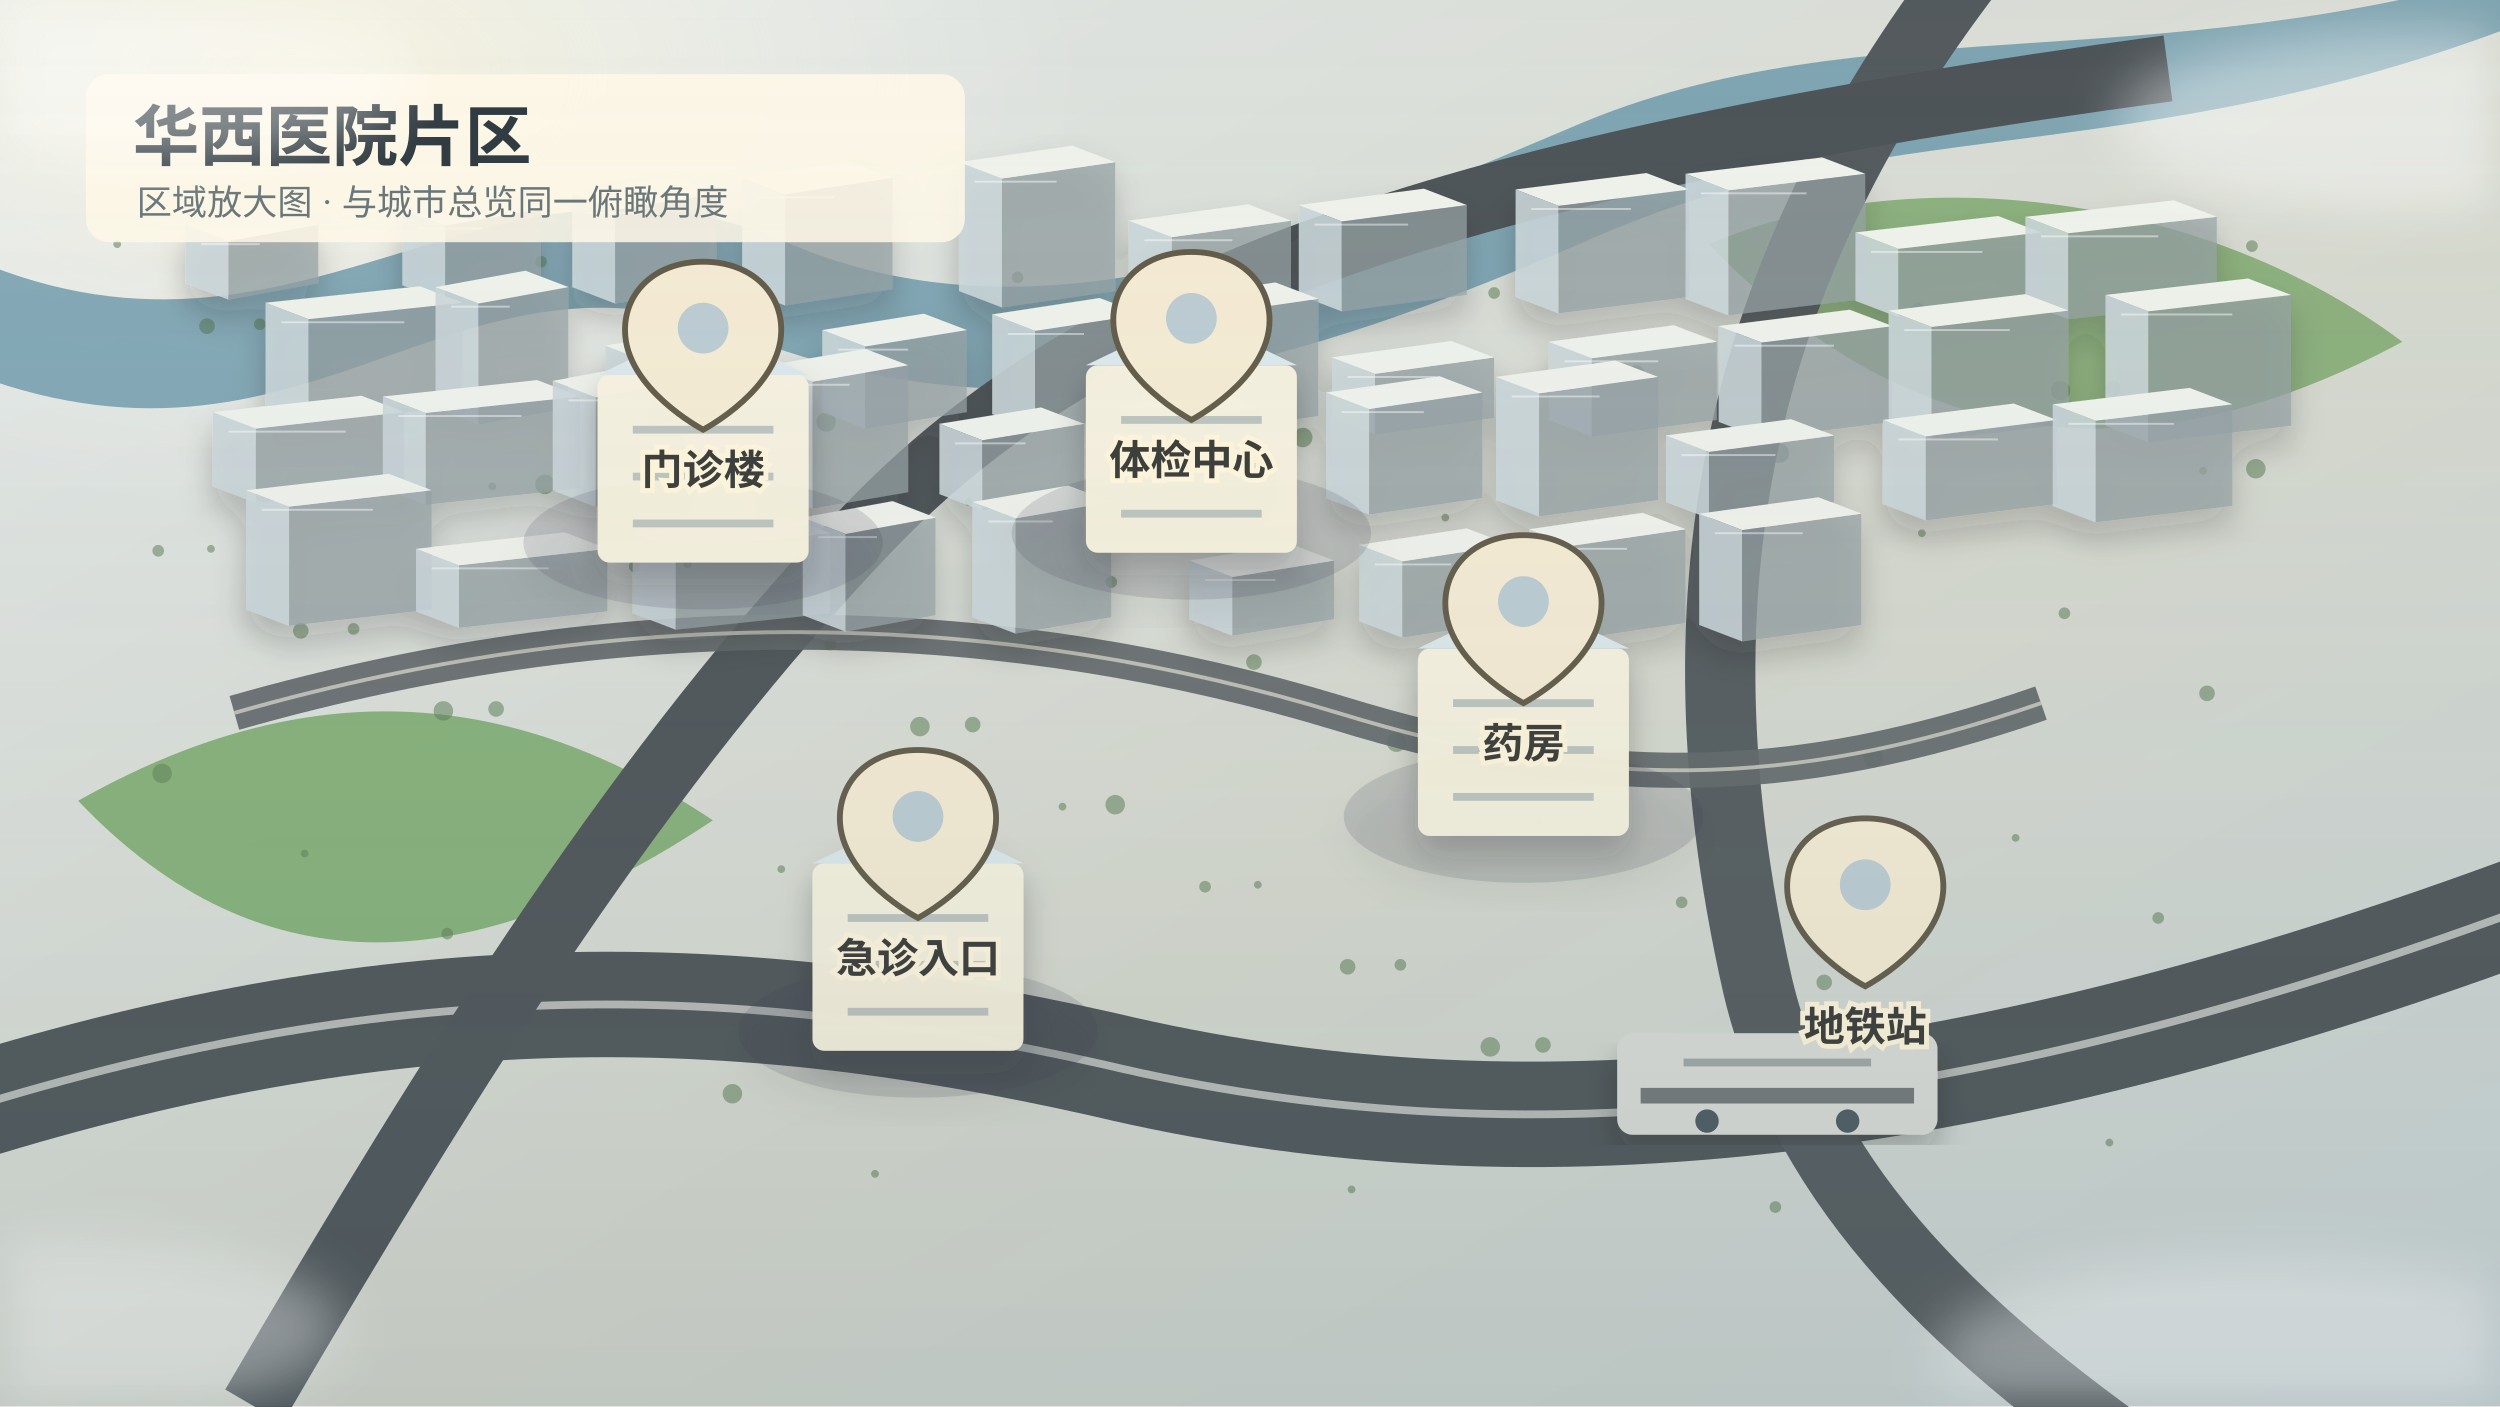
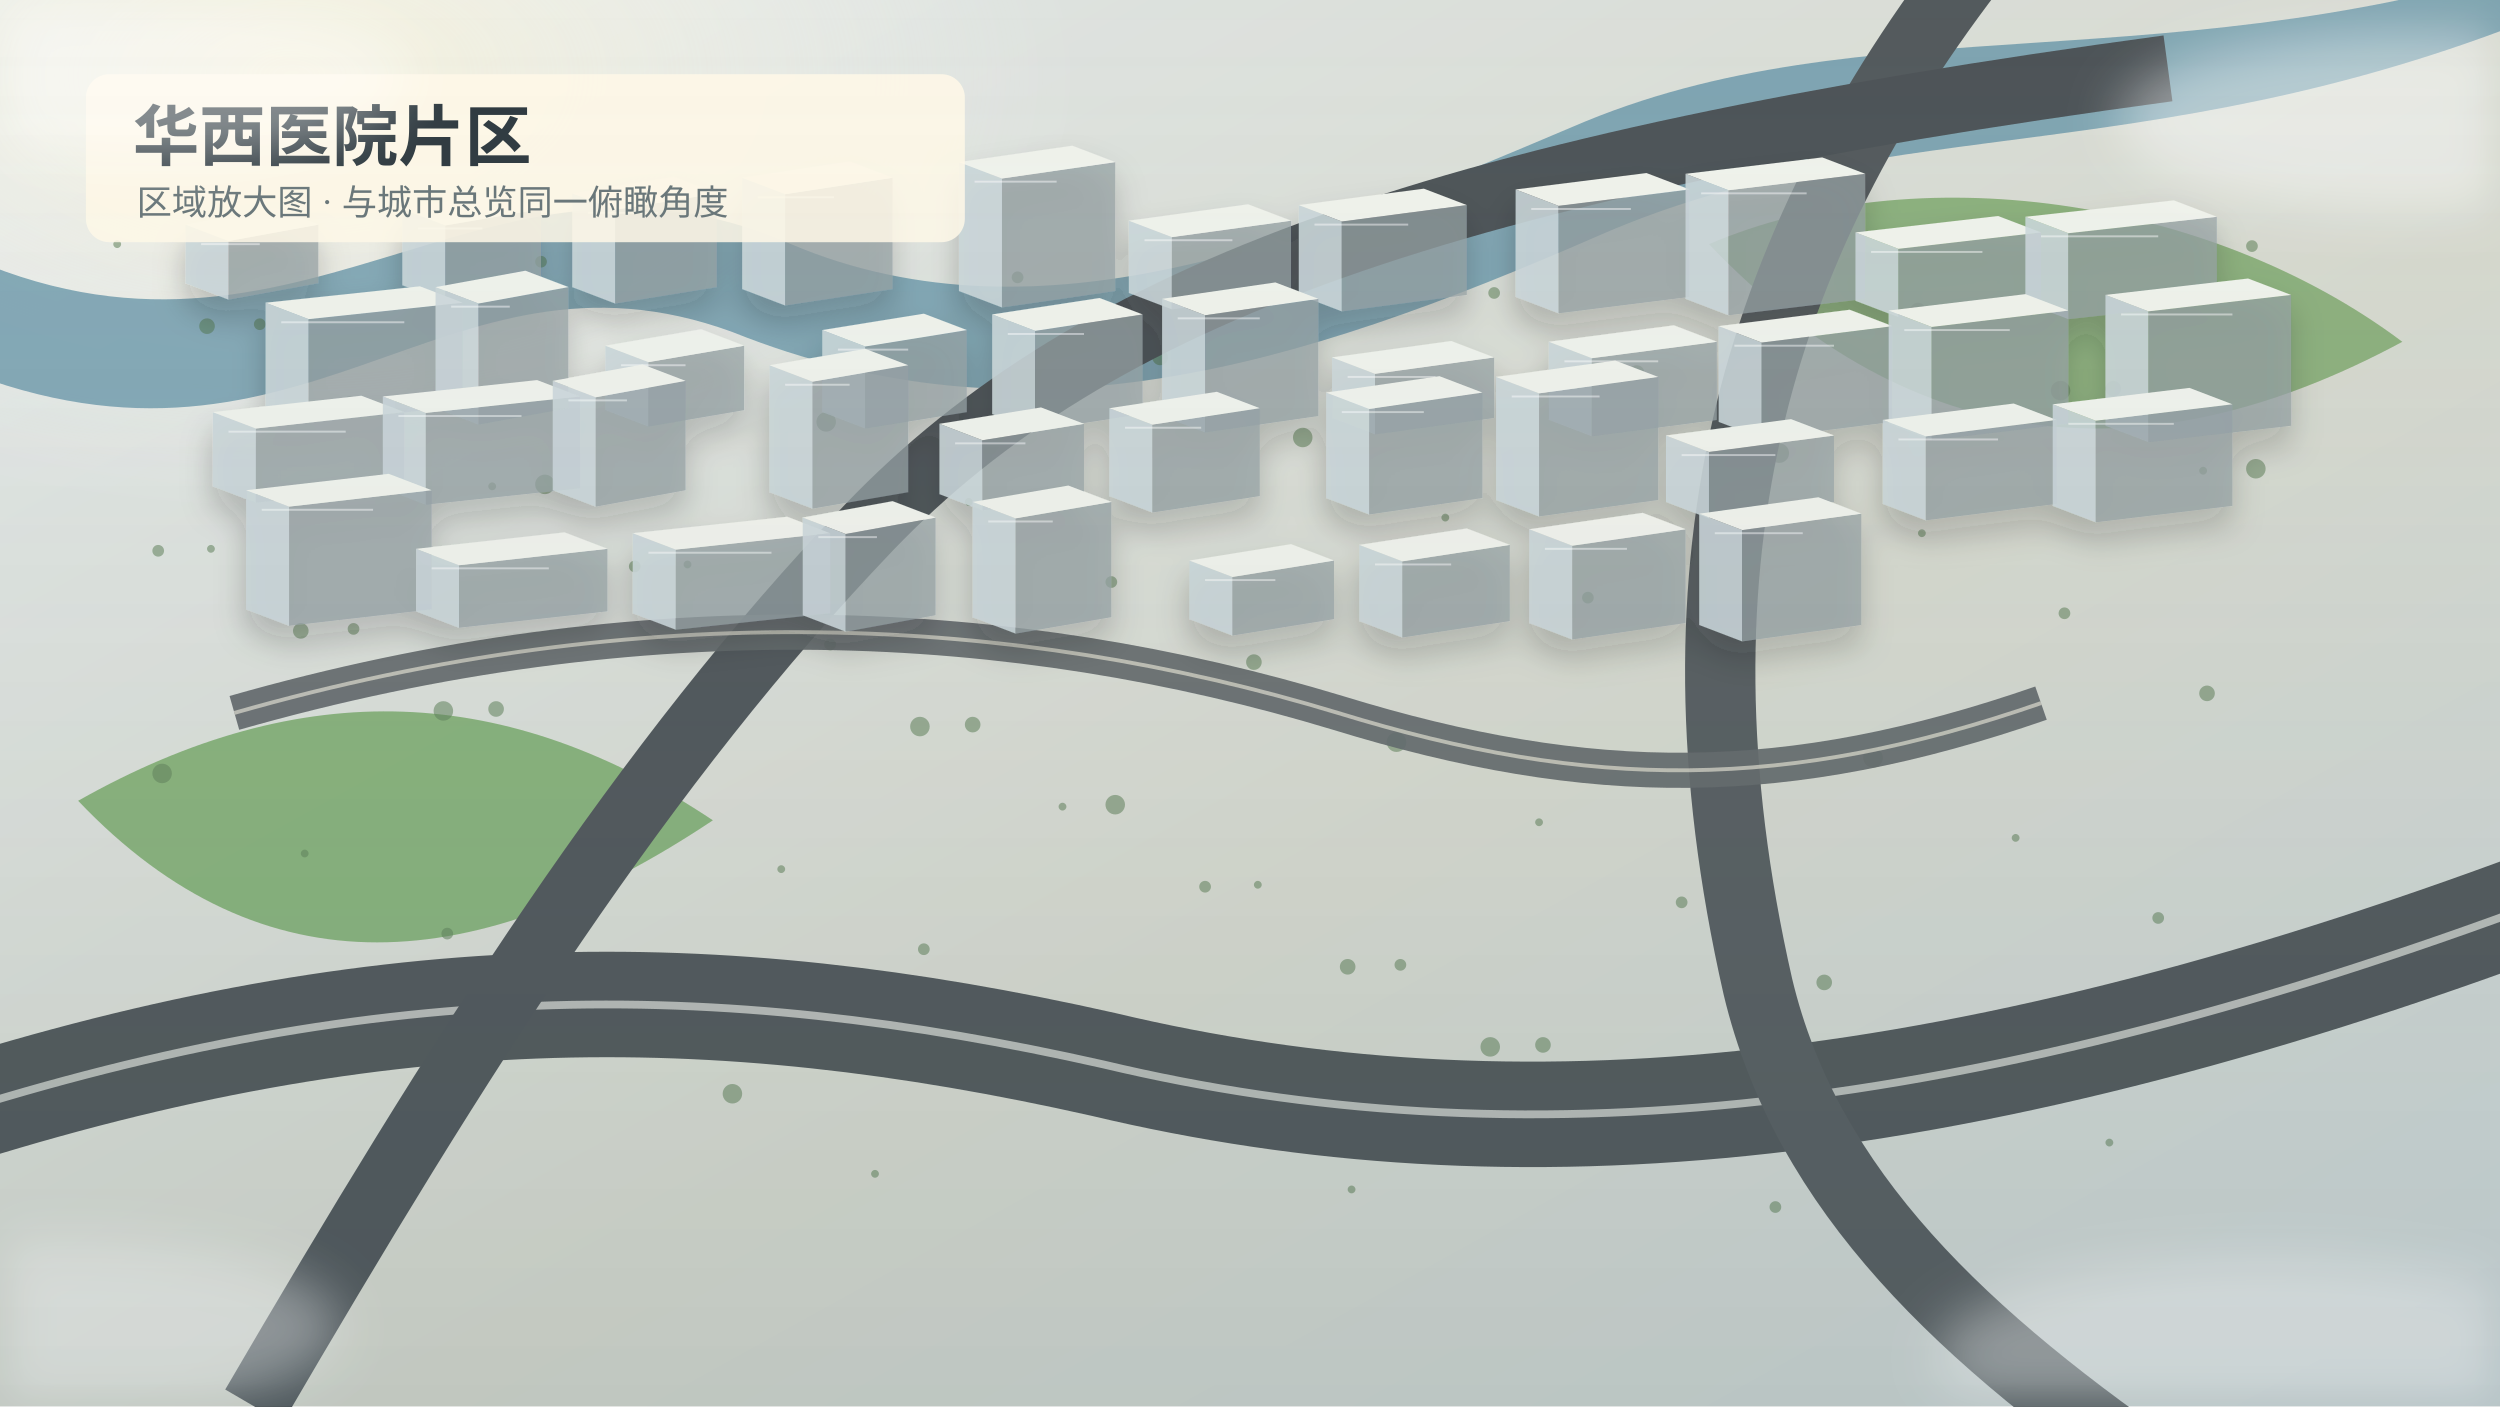
<svg xmlns="http://www.w3.org/2000/svg" width="1280" height="720" viewBox="0 0 1280 720">
  <defs>
    <linearGradient id="ground" x1="0" y1="0" x2="1" y2="1">
      <stop stop-color="#e1e7e7" />
      <stop offset=".58" stop-color="#d3d6cb" />
      <stop offset="1" stop-color="#c7d2d4" />
    </linearGradient>
    <filter id="softShadow">
      <feDropShadow dx="0" dy="10" stdDeviation="8" flood-color="#1a2327" flood-opacity=".28" />
    </filter>
    <filter id="blur">
      <feGaussianBlur stdDeviation="13" />
    </filter>
    <radialGradient id="sun" cx="12%" cy="5%" r="75%">
      <stop stop-color="#fff6d6" stop-opacity=".68" />
      <stop offset=".42" stop-color="#fff" stop-opacity="0" />
    </radialGradient>
    <linearGradient id="v" x1="0" y1="0" x2="0" y2="1">
      <stop stop-color="#ffffff" stop-opacity=".04" />
      <stop offset="1" stop-color="#70848b" stop-opacity=".18" />
    </linearGradient>
  </defs>
  <rect width="1280" height="720" fill="url(#ground)" />
  <rect width="1280" height="720" fill="url(#sun)" />
  <path d="M-30 125 C150 215 245 55 405 125 C535 180 675 120 805 65 C955 0 1115 45 1320 -25 L1320 0 C1110 90 970 55 820 120 C660 190 525 230 375 170 C225 115 155 265 -30 185Z" fill="#5f8fa3" opacity=".78" />
  <g opacity=".88">
    <path d="M40 410 C155 345 260 350 365 420 C245 500 135 510 40 410Z" fill="#75a766" />
    <path d="M875 125 C980 80 1130 100 1230 175 C1100 245 980 235 875 125Z" fill="#7ca56b" />
    <circle cx="60" cy="125" r="2" fill="#436b3c" opacity=".55" />
    <circle cx="133" cy="166" r="3" fill="#436b3c" opacity=".55" />
    <circle cx="206" cy="207" r="4" fill="#436b3c" opacity=".55" />
    <circle cx="279" cy="248" r="5" fill="#436b3c" opacity=".55" />
    <circle cx="352" cy="289" r="2" fill="#436b3c" opacity=".55" />
    <circle cx="425" cy="330" r="3" fill="#436b3c" opacity=".55" />
    <circle cx="498" cy="371" r="4" fill="#436b3c" opacity=".55" />
    <circle cx="571" cy="412" r="5" fill="#436b3c" opacity=".55" />
    <circle cx="644" cy="453" r="2" fill="#436b3c" opacity=".55" />
    <circle cx="717" cy="494" r="3" fill="#436b3c" opacity=".55" />
    <circle cx="790" cy="535" r="4" fill="#436b3c" opacity=".55" />
    <circle cx="863" cy="576" r="5" fill="#436b3c" opacity=".55" />
    <circle cx="936" cy="617" r="2" fill="#436b3c" opacity=".55" />
    <circle cx="1009" cy="158" r="3" fill="#436b3c" opacity=".55" />
    <circle cx="1082" cy="199" r="4" fill="#436b3c" opacity=".55" />
    <circle cx="1155" cy="240" r="5" fill="#436b3c" opacity=".55" />
    <circle cx="108" cy="281" r="2" fill="#436b3c" opacity=".55" />
    <circle cx="181" cy="322" r="3" fill="#436b3c" opacity=".55" />
    <circle cx="254" cy="363" r="4" fill="#436b3c" opacity=".55" />
    <circle cx="327" cy="404" r="5" fill="#436b3c" opacity=".55" />
    <circle cx="400" cy="445" r="2" fill="#436b3c" opacity=".55" />
    <circle cx="473" cy="486" r="3" fill="#436b3c" opacity=".55" />
    <circle cx="546" cy="527" r="4" fill="#436b3c" opacity=".55" />
    <circle cx="619" cy="568" r="5" fill="#436b3c" opacity=".55" />
    <circle cx="692" cy="609" r="2" fill="#436b3c" opacity=".55" />
    <circle cx="765" cy="150" r="3" fill="#436b3c" opacity=".55" />
    <circle cx="838" cy="191" r="4" fill="#436b3c" opacity=".55" />
    <circle cx="911" cy="232" r="5" fill="#436b3c" opacity=".55" />
    <circle cx="984" cy="273" r="2" fill="#436b3c" opacity=".55" />
    <circle cx="1057" cy="314" r="3" fill="#436b3c" opacity=".55" />
    <circle cx="1130" cy="355" r="4" fill="#436b3c" opacity=".55" />
    <circle cx="83" cy="396" r="5" fill="#436b3c" opacity=".55" />
    <circle cx="156" cy="437" r="2" fill="#436b3c" opacity=".55" />
    <circle cx="229" cy="478" r="3" fill="#436b3c" opacity=".55" />
    <circle cx="302" cy="519" r="4" fill="#436b3c" opacity=".55" />
    <circle cx="375" cy="560" r="5" fill="#436b3c" opacity=".55" />
    <circle cx="448" cy="601" r="2" fill="#436b3c" opacity=".55" />
    <circle cx="521" cy="142" r="3" fill="#436b3c" opacity=".55" />
    <circle cx="594" cy="183" r="4" fill="#436b3c" opacity=".55" />
    <circle cx="667" cy="224" r="5" fill="#436b3c" opacity=".55" />
    <circle cx="740" cy="265" r="2" fill="#436b3c" opacity=".55" />
    <circle cx="813" cy="306" r="3" fill="#436b3c" opacity=".55" />
    <circle cx="886" cy="347" r="4" fill="#436b3c" opacity=".55" />
    <circle cx="959" cy="388" r="5" fill="#436b3c" opacity=".55" />
    <circle cx="1032" cy="429" r="2" fill="#436b3c" opacity=".55" />
    <circle cx="1105" cy="470" r="3" fill="#436b3c" opacity=".55" />
    <circle cx="1178" cy="511" r="4" fill="#436b3c" opacity=".55" />
    <circle cx="131" cy="552" r="5" fill="#436b3c" opacity=".55" />
    <circle cx="204" cy="593" r="2" fill="#436b3c" opacity=".55" />
    <circle cx="277" cy="134" r="3" fill="#436b3c" opacity=".55" />
    <circle cx="350" cy="175" r="4" fill="#436b3c" opacity=".55" />
    <circle cx="423" cy="216" r="5" fill="#436b3c" opacity=".55" />
    <circle cx="496" cy="257" r="2" fill="#436b3c" opacity=".55" />
    <circle cx="569" cy="298" r="3" fill="#436b3c" opacity=".55" />
    <circle cx="642" cy="339" r="4" fill="#436b3c" opacity=".55" />
    <circle cx="715" cy="380" r="5" fill="#436b3c" opacity=".55" />
    <circle cx="788" cy="421" r="2" fill="#436b3c" opacity=".55" />
    <circle cx="861" cy="462" r="3" fill="#436b3c" opacity=".55" />
    <circle cx="934" cy="503" r="4" fill="#436b3c" opacity=".55" />
    <circle cx="1007" cy="544" r="5" fill="#436b3c" opacity=".55" />
    <circle cx="1080" cy="585" r="2" fill="#436b3c" opacity=".55" />
    <circle cx="1153" cy="126" r="3" fill="#436b3c" opacity=".55" />
    <circle cx="106" cy="167" r="4" fill="#436b3c" opacity=".55" />
    <circle cx="179" cy="208" r="5" fill="#436b3c" opacity=".55" />
    <circle cx="252" cy="249" r="2" fill="#436b3c" opacity=".55" />
    <circle cx="325" cy="290" r="3" fill="#436b3c" opacity=".55" />
    <circle cx="398" cy="331" r="4" fill="#436b3c" opacity=".55" />
    <circle cx="471" cy="372" r="5" fill="#436b3c" opacity=".55" />
    <circle cx="544" cy="413" r="2" fill="#436b3c" opacity=".55" />
    <circle cx="617" cy="454" r="3" fill="#436b3c" opacity=".55" />
    <circle cx="690" cy="495" r="4" fill="#436b3c" opacity=".55" />
    <circle cx="763" cy="536" r="5" fill="#436b3c" opacity=".55" />
    <circle cx="836" cy="577" r="2" fill="#436b3c" opacity=".55" />
    <circle cx="909" cy="618" r="3" fill="#436b3c" opacity=".55" />
    <circle cx="982" cy="159" r="4" fill="#436b3c" opacity=".55" />
    <circle cx="1055" cy="200" r="5" fill="#436b3c" opacity=".55" />
    <circle cx="1128" cy="241" r="2" fill="#436b3c" opacity=".55" />
    <circle cx="81" cy="282" r="3" fill="#436b3c" opacity=".55" />
    <circle cx="154" cy="323" r="4" fill="#436b3c" opacity=".55" />
    <circle cx="227" cy="364" r="5" fill="#436b3c" opacity=".55" />
  </g>
  <g class="roads">
    <path d="M-40 575 C190 500 365 500 565 545 C775 595 1005 575 1320 455" stroke="#464d50" stroke-width="54" fill="none" />
    <path d="M-40 575 C190 500 365 500 565 545 C775 595 1005 575 1320 455" stroke="#eef0e8" stroke-width="4" fill="none" opacity=".65" />
    <path d="M1020 -30 C900 120 850 285 900 505 C925 610 1005 685 1115 760" stroke="#4c5356" stroke-width="36" fill="none" />
    <path d="M130 720 C235 540 330 390 445 270 C560 150 740 85 1110 35" stroke="#454c50" stroke-width="34" fill="none" />
    <path d="M120 365 C330 305 520 315 685 365 C815 405 915 405 1045 360" stroke="#595f62" stroke-width="18" fill="none" opacity=".92" />
    <path d="M120 365 C330 305 520 315 685 365 C815 405 915 405 1045 360" stroke="#f5f1df" stroke-width="2" fill="none" opacity=".6" />
  </g>
  <g filter="url(#softShadow)">
    <g class="b">
      <polygon points="95,115 117,123.4 117,153.4 95,145" fill="#c7d4d7" opacity=".88" />
      <polygon points="117,123.4 163,115 163,145 117,153.4" fill="#8f9ba0" opacity=".72" />
      <polygon points="95,115 141,106.6 163,115 117,123.4" fill="#eef1ea" />
      <path d="M103 125h30" stroke="#fff" stroke-opacity=".45" />
    </g>
    <g class="b">
      <polygon points="206,107 228,115.4 228,154.4 206,146" fill="#c7d4d7" opacity=".88" />
      <polygon points="228,115.4 277,107 277,146 228,154.4" fill="#8f9ba0" opacity=".72" />
      <polygon points="206,107 255,98.6 277,107 228,115.4" fill="#eef1ea" />
      <path d="M214 117h33" stroke="#fff" stroke-opacity=".45" />
    </g>
    <g class="b">
      <polygon points="293,99 315,107.4 315,155.4 293,147" fill="#c7d4d7" opacity=".88" />
      <polygon points="315,107.4 367,99 367,147 315,155.4" fill="#8f9ba0" opacity=".72" />
      <polygon points="293,99 345,90.6 367,99 315,107.4" fill="#eef1ea" />
      <path d="M301 109h36" stroke="#fff" stroke-opacity=".45" />
    </g>
    <g class="b">
      <polygon points="380,91 402,99.4 402,156.4 380,148" fill="#c7d4d7" opacity=".88" />
      <polygon points="402,99.4 457,91 457,148 402,156.4" fill="#8f9ba0" opacity=".72" />
      <polygon points="380,91 435,82.6 457,91 402,99.4" fill="#eef1ea" />
      <path d="M388 101h39" stroke="#fff" stroke-opacity=".45" />
    </g>
    <g class="b">
      <polygon points="491,83 513,91.4 513,157.4 491,149" fill="#c7d4d7" opacity=".88" />
      <polygon points="513,91.4 571,83 571,149 513,157.4" fill="#8f9ba0" opacity=".72" />
      <polygon points="491,83 549,74.6 571,83 513,91.4" fill="#eef1ea" />
      <path d="M499 93h42" stroke="#fff" stroke-opacity=".45" />
    </g>
    <g class="b">
      <polygon points="578,113 600,121.4 600,158.4 578,150" fill="#c7d4d7" opacity=".88" />
      <polygon points="600,121.4 661,113 661,150 600,158.4" fill="#8f9ba0" opacity=".72" />
      <polygon points="578,113 639,104.6 661,113 600,121.4" fill="#eef1ea" />
      <path d="M586 123h45" stroke="#fff" stroke-opacity=".45" />
    </g>
    <g class="b">
      <polygon points="665,105 687,113.4 687,159.4 665,151" fill="#c7d4d7" opacity=".88" />
      <polygon points="687,113.4 751,105 751,151 687,159.4" fill="#8f9ba0" opacity=".72" />
      <polygon points="665,105 729,96.6 751,105 687,113.4" fill="#eef1ea" />
      <path d="M673 115h48" stroke="#fff" stroke-opacity=".45" />
    </g>
    <g class="b">
      <polygon points="776,97 798,105.4 798,160.4 776,152" fill="#c7d4d7" opacity=".88" />
      <polygon points="798,105.4 865,97 865,152 798,160.4" fill="#8f9ba0" opacity=".72" />
      <polygon points="776,97 843,88.6 865,97 798,105.4" fill="#eef1ea" />
      <path d="M784 107h51" stroke="#fff" stroke-opacity=".45" />
    </g>
    <g class="b">
      <polygon points="863,89 885,97.4 885,161.4 863,153" fill="#c7d4d7" opacity=".88" />
      <polygon points="885,97.4 955,89 955,153 885,161.4" fill="#8f9ba0" opacity=".72" />
      <polygon points="863,89 933,80.6 955,89 885,97.4" fill="#eef1ea" />
      <path d="M871 99h54" stroke="#fff" stroke-opacity=".45" />
    </g>
    <g class="b">
      <polygon points="950,119 972,127.4 972,162.4 950,154" fill="#c7d4d7" opacity=".88" />
      <polygon points="972,127.4 1045,119 1045,154 972,162.4" fill="#8f9ba0" opacity=".72" />
      <polygon points="950,119 1023,110.6 1045,119 972,127.4" fill="#eef1ea" />
      <path d="M958 129h57" stroke="#fff" stroke-opacity=".45" />
    </g>
    <g class="b">
      <polygon points="1037,111 1059,119.4 1059,163.4 1037,155" fill="#c7d4d7" opacity=".88" />
      <polygon points="1059,119.4 1135,111 1135,155 1059,163.4" fill="#8f9ba0" opacity=".72" />
      <polygon points="1037,111 1113,102.6 1135,111 1059,119.4" fill="#eef1ea" />
      <path d="M1045 121h60" stroke="#fff" stroke-opacity=".45" />
    </g>
    <g class="b">
      <polygon points="136,155 158,163.4 158,216.4 136,208" fill="#c7d4d7" opacity=".88" />
      <polygon points="158,163.4 237,155 237,208 158,216.4" fill="#8f9ba0" opacity=".72" />
      <polygon points="136,155 215,146.6 237,155 158,163.4" fill="#eef1ea" />
      <path d="M144 165h63" stroke="#fff" stroke-opacity=".45" />
    </g>
    <g class="b">
      <polygon points="223,147 245,155.4 245,217.4 223,209" fill="#c7d4d7" opacity=".88" />
      <polygon points="245,155.4 291,147 291,209 245,217.4" fill="#8f9ba0" opacity=".72" />
      <polygon points="223,147 269,138.6 291,147 245,155.4" fill="#eef1ea" />
      <path d="M231 157h30" stroke="#fff" stroke-opacity=".45" />
    </g>
    <g class="b">
      <polygon points="310,177 332,185.4 332,218.4 310,210" fill="#c7d4d7" opacity=".88" />
      <polygon points="332,185.4 381,177 381,210 332,218.4" fill="#8f9ba0" opacity=".72" />
      <polygon points="310,177 359,168.6 381,177 332,185.4" fill="#eef1ea" />
      <path d="M318 187h33" stroke="#fff" stroke-opacity=".45" />
    </g>
    <g class="b">
      <polygon points="421,169 443,177.4 443,219.4 421,211" fill="#c7d4d7" opacity=".88" />
      <polygon points="443,177.4 495,169 495,211 443,219.4" fill="#8f9ba0" opacity=".72" />
      <polygon points="421,169 473,160.6 495,169 443,177.4" fill="#eef1ea" />
      <path d="M429 179h36" stroke="#fff" stroke-opacity=".45" />
    </g>
    <g class="b">
      <polygon points="508,161 530,169.4 530,220.4 508,212" fill="#c7d4d7" opacity=".88" />
      <polygon points="530,169.4 585,161 585,212 530,220.4" fill="#8f9ba0" opacity=".72" />
      <polygon points="508,161 563,152.6 585,161 530,169.4" fill="#eef1ea" />
      <path d="M516 171h39" stroke="#fff" stroke-opacity=".45" />
    </g>
    <g class="b">
      <polygon points="595,153 617,161.4 617,221.4 595,213" fill="#c7d4d7" opacity=".88" />
      <polygon points="617,161.4 675,153 675,213 617,221.4" fill="#8f9ba0" opacity=".72" />
      <polygon points="595,153 653,144.6 675,153 617,161.4" fill="#eef1ea" />
      <path d="M603 163h42" stroke="#fff" stroke-opacity=".45" />
    </g>
    <g class="b">
      <polygon points="682,183 704,191.4 704,222.4 682,214" fill="#c7d4d7" opacity=".88" />
      <polygon points="704,191.4 765,183 765,214 704,222.4" fill="#8f9ba0" opacity=".72" />
      <polygon points="682,183 743,174.6 765,183 704,191.4" fill="#eef1ea" />
      <path d="M690 193h45" stroke="#fff" stroke-opacity=".45" />
    </g>
    <g class="b">
      <polygon points="793,175 815,183.4 815,223.4 793,215" fill="#c7d4d7" opacity=".88" />
      <polygon points="815,183.4 879,175 879,215 815,223.4" fill="#8f9ba0" opacity=".72" />
      <polygon points="793,175 857,166.6 879,175 815,183.4" fill="#eef1ea" />
      <path d="M801 185h48" stroke="#fff" stroke-opacity=".45" />
    </g>
    <g class="b">
      <polygon points="880,167 902,175.4 902,224.4 880,216" fill="#c7d4d7" opacity=".88" />
      <polygon points="902,175.4 969,167 969,216 902,224.4" fill="#8f9ba0" opacity=".72" />
      <polygon points="880,167 947,158.6 969,167 902,175.4" fill="#eef1ea" />
      <path d="M888 177h51" stroke="#fff" stroke-opacity=".45" />
    </g>
    <g class="b">
      <polygon points="967,159 989,167.4 989,225.4 967,217" fill="#c7d4d7" opacity=".88" />
      <polygon points="989,167.4 1059,159 1059,217 989,225.4" fill="#8f9ba0" opacity=".72" />
      <polygon points="967,159 1037,150.6 1059,159 989,167.4" fill="#eef1ea" />
      <path d="M975 169h54" stroke="#fff" stroke-opacity=".45" />
    </g>
    <g class="b">
      <polygon points="1078,151 1100,159.4 1100,226.4 1078,218" fill="#c7d4d7" opacity=".88" />
      <polygon points="1100,159.4 1173,151 1173,218 1100,226.4" fill="#8f9ba0" opacity=".72" />
      <polygon points="1078,151 1151,142.6 1173,151 1100,159.4" fill="#eef1ea" />
      <path d="M1086 161h57" stroke="#fff" stroke-opacity=".45" />
    </g>
    <g class="b">
      <polygon points="109,211 131,219.4 131,257.4 109,249" fill="#c7d4d7" opacity=".88" />
      <polygon points="131,219.4 207,211 207,249 131,257.4" fill="#8f9ba0" opacity=".72" />
      <polygon points="109,211 185,202.6 207,211 131,219.4" fill="#eef1ea" />
      <path d="M117 221h60" stroke="#fff" stroke-opacity=".45" />
    </g>
    <g class="b">
      <polygon points="196,203 218,211.4 218,258.4 196,250" fill="#c7d4d7" opacity=".88" />
      <polygon points="218,211.4 297,203 297,250 218,258.4" fill="#8f9ba0" opacity=".72" />
      <polygon points="196,203 275,194.6 297,203 218,211.4" fill="#eef1ea" />
      <path d="M204 213h63" stroke="#fff" stroke-opacity=".45" />
    </g>
    <g class="b">
      <polygon points="283,195 305,203.4 305,259.4 283,251" fill="#c7d4d7" opacity=".88" />
      <polygon points="305,203.4 351,195 351,251 305,259.4" fill="#8f9ba0" opacity=".72" />
      <polygon points="283,195 329,186.6 351,195 305,203.4" fill="#eef1ea" />
      <path d="M291 205h30" stroke="#fff" stroke-opacity=".45" />
    </g>
    <g class="b">
      <polygon points="394,187 416,195.4 416,260.4 394,252" fill="#c7d4d7" opacity=".88" />
      <polygon points="416,195.4 465,187 465,252 416,260.4" fill="#8f9ba0" opacity=".72" />
      <polygon points="394,187 443,178.6 465,187 416,195.4" fill="#eef1ea" />
      <path d="M402 197h33" stroke="#fff" stroke-opacity=".45" />
    </g>
    <g class="b">
      <polygon points="481,217 503,225.4 503,261.4 481,253" fill="#c7d4d7" opacity=".88" />
      <polygon points="503,225.4 555,217 555,253 503,261.4" fill="#8f9ba0" opacity=".72" />
      <polygon points="481,217 533,208.6 555,217 503,225.4" fill="#eef1ea" />
      <path d="M489 227h36" stroke="#fff" stroke-opacity=".45" />
    </g>
    <g class="b">
      <polygon points="568,209 590,217.4 590,262.4 568,254" fill="#c7d4d7" opacity=".88" />
      <polygon points="590,217.4 645,209 645,254 590,262.4" fill="#8f9ba0" opacity=".72" />
      <polygon points="568,209 623,200.6 645,209 590,217.4" fill="#eef1ea" />
      <path d="M576 219h39" stroke="#fff" stroke-opacity=".45" />
    </g>
    <g class="b">
      <polygon points="679,201 701,209.4 701,263.4 679,255" fill="#c7d4d7" opacity=".88" />
      <polygon points="701,209.4 759,201 759,255 701,263.4" fill="#8f9ba0" opacity=".72" />
      <polygon points="679,201 737,192.6 759,201 701,209.4" fill="#eef1ea" />
      <path d="M687 211h42" stroke="#fff" stroke-opacity=".45" />
    </g>
    <g class="b">
      <polygon points="766,193 788,201.4 788,264.4 766,256" fill="#c7d4d7" opacity=".88" />
      <polygon points="788,201.4 849,193 849,256 788,264.4" fill="#8f9ba0" opacity=".72" />
      <polygon points="766,193 827,184.6 849,193 788,201.4" fill="#eef1ea" />
      <path d="M774 203h45" stroke="#fff" stroke-opacity=".45" />
    </g>
    <g class="b">
      <polygon points="853,223 875,231.4 875,265.4 853,257" fill="#c7d4d7" opacity=".88" />
      <polygon points="875,231.4 939,223 939,257 875,265.4" fill="#8f9ba0" opacity=".72" />
      <polygon points="853,223 917,214.6 939,223 875,231.4" fill="#eef1ea" />
      <path d="M861 233h48" stroke="#fff" stroke-opacity=".45" />
    </g>
    <g class="b">
      <polygon points="964,215 986,223.4 986,266.4 964,258" fill="#c7d4d7" opacity=".88" />
      <polygon points="986,223.4 1053,215 1053,258 986,266.4" fill="#8f9ba0" opacity=".72" />
      <polygon points="964,215 1031,206.6 1053,215 986,223.4" fill="#eef1ea" />
      <path d="M972 225h51" stroke="#fff" stroke-opacity=".45" />
    </g>
    <g class="b">
      <polygon points="1051,207 1073,215.4 1073,267.4 1051,259" fill="#c7d4d7" opacity=".88" />
      <polygon points="1073,215.4 1143,207 1143,259 1073,267.4" fill="#8f9ba0" opacity=".72" />
      <polygon points="1051,207 1121,198.6 1143,207 1073,215.4" fill="#eef1ea" />
      <path d="M1059 217h54" stroke="#fff" stroke-opacity=".45" />
    </g>
    <g class="b">
      <polygon points="126,251 148,259.4 148,320.4 126,312" fill="#c7d4d7" opacity=".88" />
      <polygon points="148,259.4 221,251 221,312 148,320.4" fill="#8f9ba0" opacity=".72" />
      <polygon points="126,251 199,242.6 221,251 148,259.4" fill="#eef1ea" />
      <path d="M134 261h57" stroke="#fff" stroke-opacity=".45" />
    </g>
    <g class="b">
      <polygon points="213,281 235,289.4 235,321.4 213,313" fill="#c7d4d7" opacity=".88" />
      <polygon points="235,289.4 311,281 311,313 235,321.4" fill="#8f9ba0" opacity=".72" />
      <polygon points="213,281 289,272.6 311,281 235,289.4" fill="#eef1ea" />
      <path d="M221 291h60" stroke="#fff" stroke-opacity=".45" />
    </g>
    <g class="b">
      <polygon points="324,273 346,281.4 346,322.4 324,314" fill="#c7d4d7" opacity=".88" />
      <polygon points="346,281.4 425,273 425,314 346,322.4" fill="#8f9ba0" opacity=".72" />
      <polygon points="324,273 403,264.6 425,273 346,281.4" fill="#eef1ea" />
      <path d="M332 283h63" stroke="#fff" stroke-opacity=".45" />
    </g>
    <g class="b">
      <polygon points="411,265 433,273.4 433,323.4 411,315" fill="#c7d4d7" opacity=".88" />
      <polygon points="433,273.4 479,265 479,315 433,323.4" fill="#8f9ba0" opacity=".72" />
      <polygon points="411,265 457,256.6 479,265 433,273.4" fill="#eef1ea" />
      <path d="M419 275h30" stroke="#fff" stroke-opacity=".45" />
    </g>
    <g class="b">
      <polygon points="498,257 520,265.4 520,324.4 498,316" fill="#c7d4d7" opacity=".88" />
      <polygon points="520,265.4 569,257 569,316 520,324.4" fill="#8f9ba0" opacity=".72" />
      <polygon points="498,257 547,248.6 569,257 520,265.4" fill="#eef1ea" />
      <path d="M506 267h33" stroke="#fff" stroke-opacity=".45" />
    </g>
    <g class="b">
      <polygon points="609,287 631,295.4 631,325.4 609,317" fill="#c7d4d7" opacity=".88" />
      <polygon points="631,295.4 683,287 683,317 631,325.4" fill="#8f9ba0" opacity=".72" />
      <polygon points="609,287 661,278.6 683,287 631,295.4" fill="#eef1ea" />
      <path d="M617 297h36" stroke="#fff" stroke-opacity=".45" />
    </g>
    <g class="b">
      <polygon points="696,279 718,287.4 718,326.4 696,318" fill="#c7d4d7" opacity=".88" />
      <polygon points="718,287.4 773,279 773,318 718,326.4" fill="#8f9ba0" opacity=".72" />
      <polygon points="696,279 751,270.6 773,279 718,287.4" fill="#eef1ea" />
      <path d="M704 289h39" stroke="#fff" stroke-opacity=".45" />
    </g>
    <g class="b">
      <polygon points="783,271 805,279.4 805,327.4 783,319" fill="#c7d4d7" opacity=".88" />
      <polygon points="805,279.4 863,271 863,319 805,327.4" fill="#8f9ba0" opacity=".72" />
      <polygon points="783,271 841,262.6 863,271 805,279.4" fill="#eef1ea" />
      <path d="M791 281h42" stroke="#fff" stroke-opacity=".45" />
    </g>
    <g class="b">
      <polygon points="870,263 892,271.4 892,328.4 870,320" fill="#c7d4d7" opacity=".88" />
      <polygon points="892,271.4 953,263 953,320 892,328.4" fill="#8f9ba0" opacity=".72" />
      <polygon points="870,263 931,254.6 953,263 892,271.4" fill="#eef1ea" />
      <path d="M878 273h45" stroke="#fff" stroke-opacity=".45" />
    </g>
  </g>
-   <g transform="translate(360 250)" filter="url(#softShadow)">
-     <ellipse cx="0" cy="28" rx="92" ry="34" fill="#263238" opacity=".16" />
-     <rect x="-54" y="-58" width="108" height="96" rx="6" fill="#f6f1de" opacity=".98" />
-     <path d="M-54 -58 L0 -84 L54 -58 Z" fill="#d9e6ea" />
-     <path d="M-36 -30 H36 M-36 -6 H36 M-36 18 H36" stroke="#8a9aa0" stroke-width="4" opacity=".55" />
-   </g>
-   <g transform="translate(360 156)" class="marker">
-     <path d="M0 -22 C24 -22 40 -7 40 13 C40 43 0 64 0 64 C0 64 -40 43 -40 13 C-40 -7 -24 -22 0 -22Z" fill="#f4ead1" stroke="#5a533f" stroke-width="3" />
-     <circle cx="0" cy="12" r="13" fill="#b8c9d0" />
-     <text x="0" y="92" text-anchor="middle" font-size="21" font-weight="800" fill="#2f312d" paint-order="stroke" stroke="#fff5da" stroke-width="5">门诊楼</text>
-   </g>
-   <g transform="translate(610 245)" filter="url(#softShadow)">
-     <ellipse cx="0" cy="28" rx="92" ry="34" fill="#263238" opacity=".16" />
-     <rect x="-54" y="-58" width="108" height="96" rx="6" fill="#f6f1de" opacity=".98" />
-     <path d="M-54 -58 L0 -84 L54 -58 Z" fill="#d9e6ea" />
-     <path d="M-36 -30 H36 M-36 -6 H36 M-36 18 H36" stroke="#8a9aa0" stroke-width="4" opacity=".55" />
-   </g>
-   <g transform="translate(610 151)" class="marker">
-     <path d="M0 -22 C24 -22 40 -7 40 13 C40 43 0 64 0 64 C0 64 -40 43 -40 13 C-40 -7 -24 -22 0 -22Z" fill="#f4ead1" stroke="#5a533f" stroke-width="3" />
-     <circle cx="0" cy="12" r="13" fill="#b8c9d0" />
-     <text x="0" y="92" text-anchor="middle" font-size="21" font-weight="800" fill="#2f312d" paint-order="stroke" stroke="#fff5da" stroke-width="5">体检中心</text>
-   </g>
-   <g transform="translate(780 390)" filter="url(#softShadow)">
-     <ellipse cx="0" cy="28" rx="92" ry="34" fill="#263238" opacity=".16" />
-     <rect x="-54" y="-58" width="108" height="96" rx="6" fill="#f6f1de" opacity=".98" />
-     <path d="M-54 -58 L0 -84 L54 -58 Z" fill="#d9e6ea" />
-     <path d="M-36 -30 H36 M-36 -6 H36 M-36 18 H36" stroke="#8a9aa0" stroke-width="4" opacity=".55" />
-   </g>
-   <g transform="translate(780 296)" class="marker">
-     <path d="M0 -22 C24 -22 40 -7 40 13 C40 43 0 64 0 64 C0 64 -40 43 -40 13 C-40 -7 -24 -22 0 -22Z" fill="#f4ead1" stroke="#5a533f" stroke-width="3" />
-     <circle cx="0" cy="12" r="13" fill="#b8c9d0" />
-     <text x="0" y="92" text-anchor="middle" font-size="21" font-weight="800" fill="#2f312d" paint-order="stroke" stroke="#fff5da" stroke-width="5">药房</text>
-   </g>
-   <g transform="translate(470 500)" filter="url(#softShadow)">
-     <ellipse cx="0" cy="28" rx="92" ry="34" fill="#263238" opacity=".16" />
-     <rect x="-54" y="-58" width="108" height="96" rx="6" fill="#f6f1de" opacity=".98" />
-     <path d="M-54 -58 L0 -84 L54 -58 Z" fill="#d9e6ea" />
-     <path d="M-36 -30 H36 M-36 -6 H36 M-36 18 H36" stroke="#8a9aa0" stroke-width="4" opacity=".55" />
-   </g>
-   <g transform="translate(470 406)" class="marker">
-     <path d="M0 -22 C24 -22 40 -7 40 13 C40 43 0 64 0 64 C0 64 -40 43 -40 13 C-40 -7 -24 -22 0 -22Z" fill="#f4ead1" stroke="#5a533f" stroke-width="3" />
-     <circle cx="0" cy="12" r="13" fill="#b8c9d0" />
-     <text x="0" y="92" text-anchor="middle" font-size="21" font-weight="800" fill="#2f312d" paint-order="stroke" stroke="#fff5da" stroke-width="5">急诊入口</text>
-   </g>
-   <g transform="translate(910 555)" filter="url(#softShadow)">
-     <rect x="-82" y="-26" width="164" height="52" rx="8" fill="#d7d9d5" />
-     <path d="M-70 6 H70" stroke="#6c7172" stroke-width="8" />
-     <path d="M-48 -11 H48" stroke="#9aa1a2" stroke-width="4" />
-     <circle cx="-36" cy="19" r="6" fill="#44525a" />
-     <circle cx="36" cy="19" r="6" fill="#44525a" />
-   </g>
-   <g transform="translate(955 441)" class="marker">
-     <path d="M0 -22 C24 -22 40 -7 40 13 C40 43 0 64 0 64 C0 64 -40 43 -40 13 C-40 -7 -24 -22 0 -22Z" fill="#f4ead1" stroke="#5a533f" stroke-width="3" />
-     <circle cx="0" cy="12" r="13" fill="#b8c9d0" />
-     <text x="0" y="92" text-anchor="middle" font-size="21" font-weight="800" fill="#2f312d" paint-order="stroke" stroke="#fff5da" stroke-width="5">地铁站</text>
-   </g>
  <g>
    <rect x="44" y="38" width="450" height="86" rx="12" fill="#fff8e7" opacity=".86" />
    <text x="68" y="82" font-size="34" fill="#263238" font-weight="800">华西医院片区</text>
    <text x="70" y="110" font-size="18" fill="#627073">区域放大图 · 与城市总览同一俯瞰角度</text>
  </g>
  <g opacity=".42" filter="url(#blur)">
    <ellipse cx="80" cy="40" rx="130" ry="42" fill="#fff" />
    <ellipse cx="1230" cy="62" rx="145" ry="46" fill="#fff" />
    <ellipse cx="1160" cy="695" rx="170" ry="50" fill="#fff" />
    <ellipse cx="35" cy="680" rx="140" ry="44" fill="#fff" />
  </g>
  <rect width="1280" height="720" fill="url(#v)" />
</svg>
